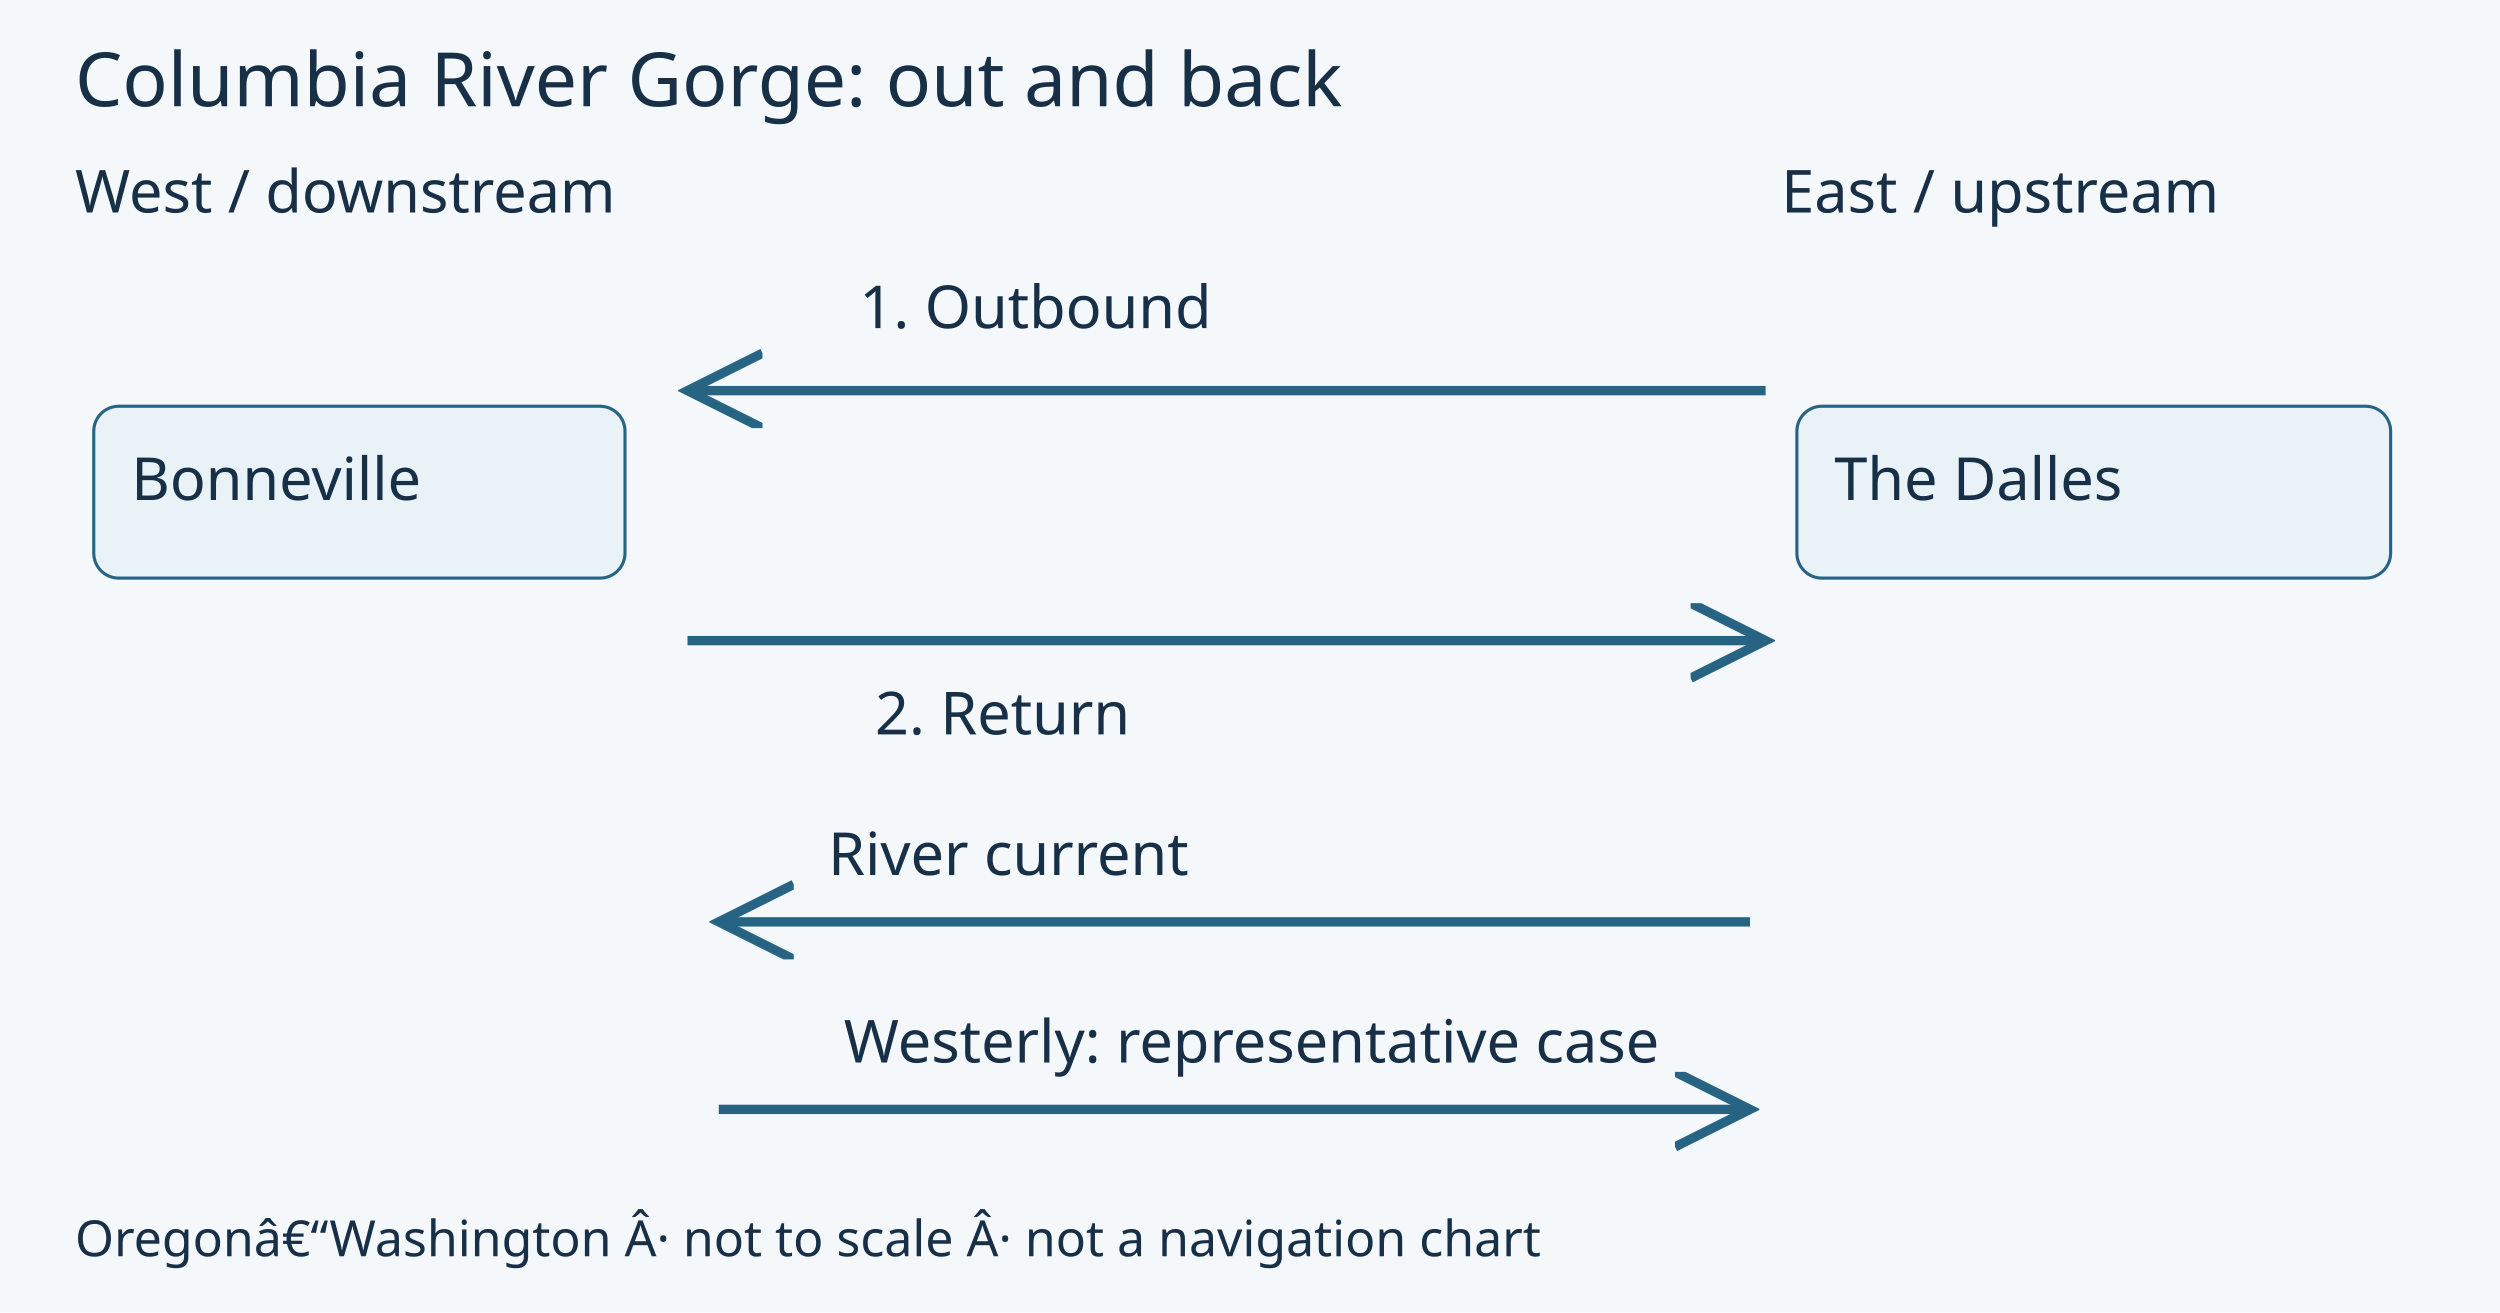
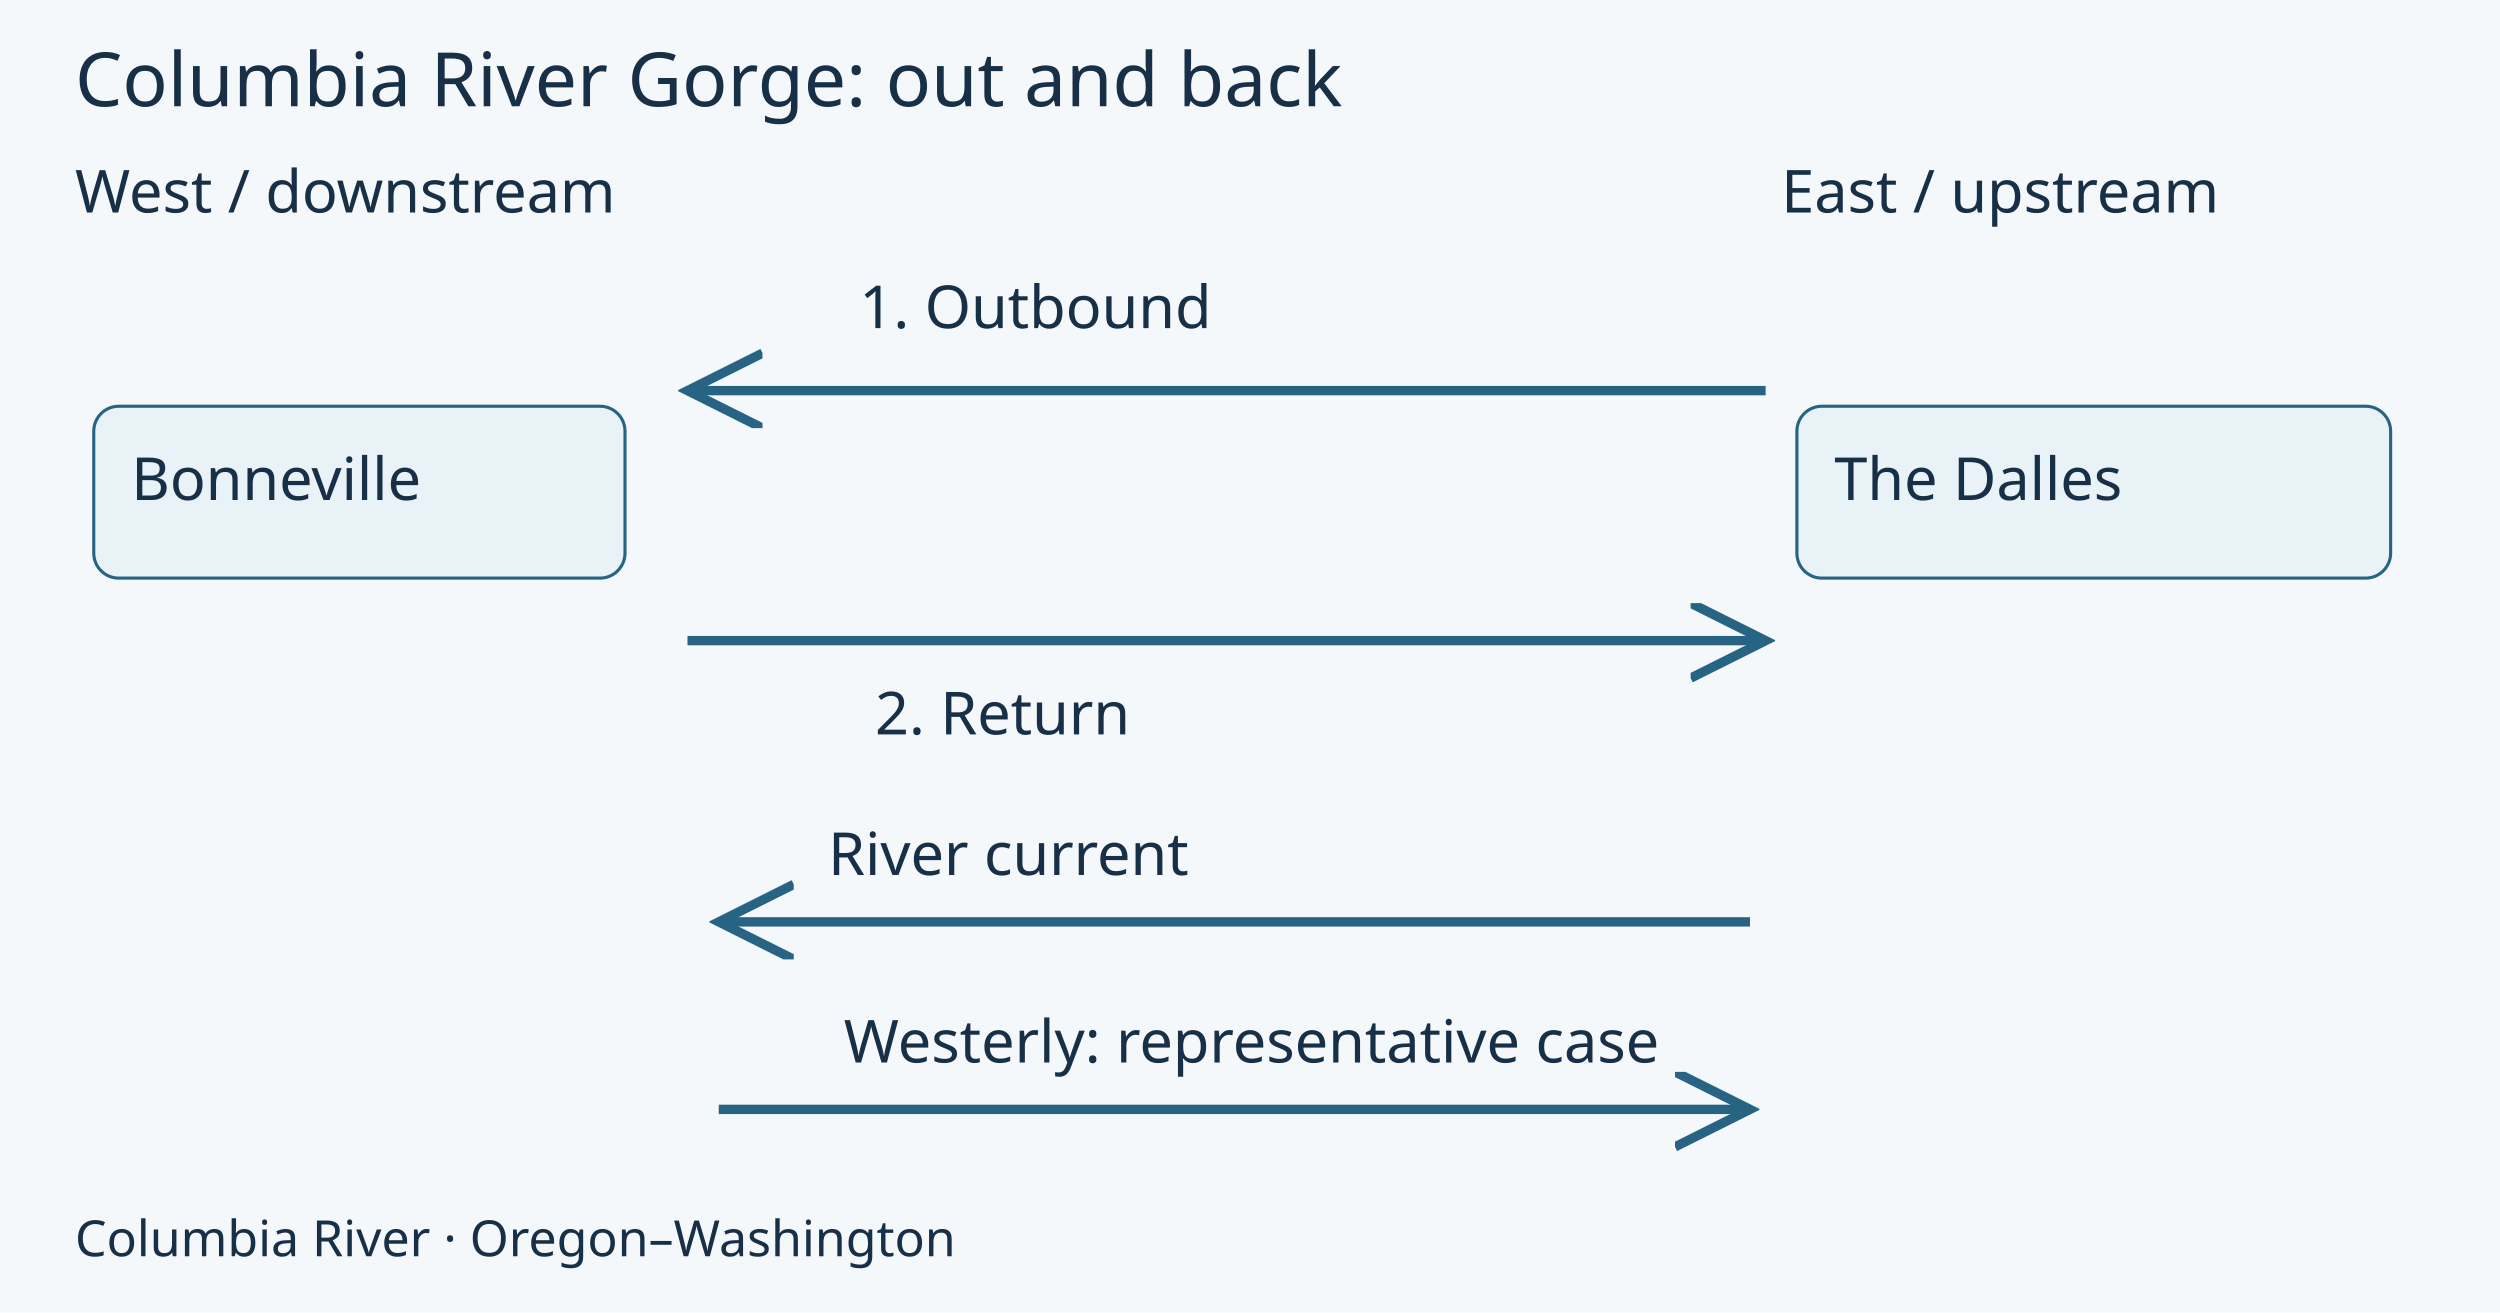
<svg xmlns="http://www.w3.org/2000/svg" viewBox="0 0 800 420" role="img" aria-labelledby="title desc">
  <defs>
    <marker id="arrow" markerWidth="9" markerHeight="9" refX="8" refY="4" orient="auto">
      <path d="M0,0 L8,4 L0,8" fill="none" stroke="#276484" />
    </marker>
  </defs>
  <rect width="800" height="420" fill="#f5f8fa" />
  <g font-family="system-ui, sans-serif" fill="#183047">
    <text x="24" y="34" font-size="24">Columbia River Gorge: out and back</text>
    <text x="24" y="68" font-size="19">West / downstream</text>
    <text x="570" y="68" font-size="19">East / upstream</text>
    <rect x="30" y="130" width="170" height="55" rx="8" fill="#e8f2f7" stroke="#276484" />
    <text x="42" y="160" font-size="19">Bonneville</text>
    <rect x="575" y="130" width="190" height="55" rx="8" fill="#e8f2f7" stroke="#276484" />
    <text x="587" y="160" font-size="19">The Dalles</text>
    <path d="M565 125 L220 125" fill="none" stroke="#276484" stroke-width="3" marker-end="url(#arrow)" />
    <text x="275" y="105" font-size="19">1. Outbound</text>
    <path d="M220 205 L565 205" fill="none" stroke="#276484" stroke-width="3" marker-end="url(#arrow)" />
    <text x="280" y="235" font-size="19">2. Return</text>
    <path d="M560 295 L230 295" fill="none" stroke="#276484" stroke-width="3" marker-end="url(#arrow)" />
    <text x="265" y="280" font-size="19">River current</text>
    <path d="M230 355 L560 355" fill="none" stroke="#276484" stroke-width="3" marker-end="url(#arrow)" />
    <text x="270" y="340" font-size="19">Westerly: representative case</text>
-     <text x="24" y="402" font-size="16">Oregonâ€“Washington Â· not to scale Â· not a navigation chart</text>
+     <text x="24" y="402" font-size="16">Columbia River · Oregon–Washington</text>
  </g>
</svg>
